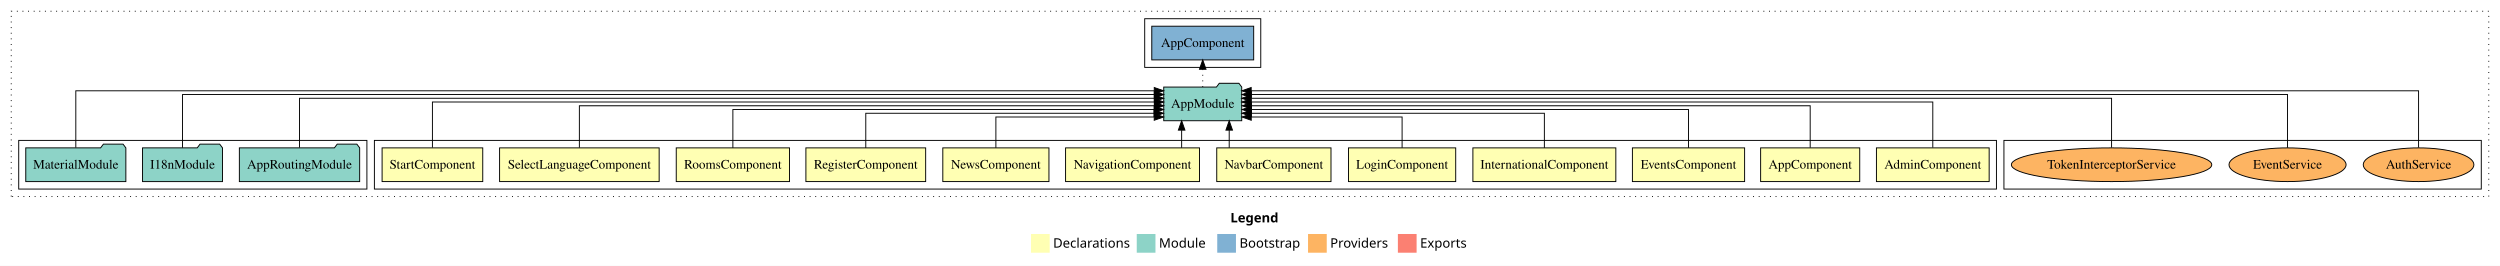
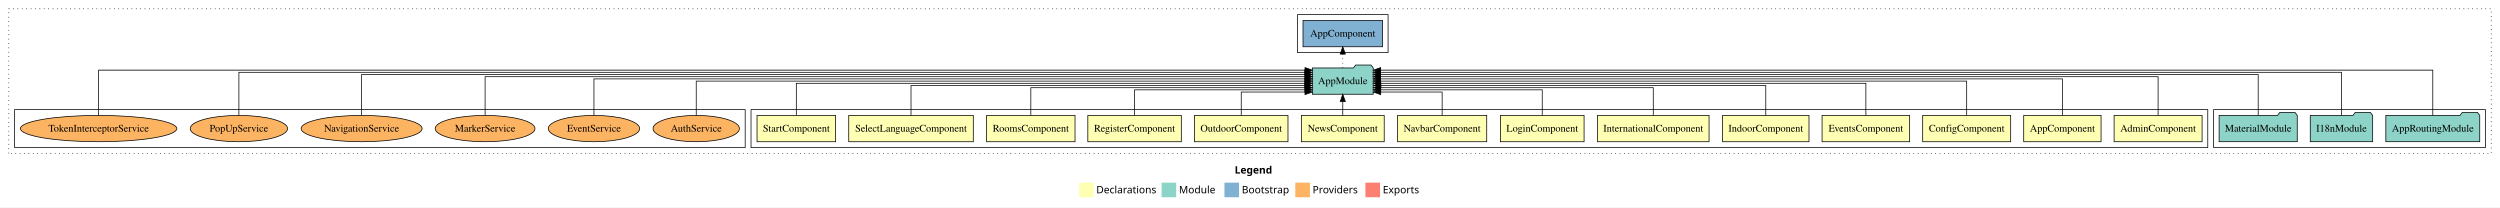
- <svg xmlns="http://www.w3.org/2000/svg" width="2671pt" height="284pt" viewBox="0.00 0.00 2671.00 284.00">
+ <svg xmlns="http://www.w3.org/2000/svg" width="3422pt" height="284pt" viewBox="0.00 0.00 3422.00 284.00">
  <g id="graph0" class="graph" transform="scale(1 1) rotate(0) translate(4 280)">
-     <polygon fill="white" stroke="transparent" points="-4,4 -4,-280 2667,-280 2667,4 -4,4" />
-     <text text-anchor="start" x="1310.51" y="-42.4" font-family="sans-serif" font-weight="bold" font-size="14.00">Legend</text>
-     <polygon fill="#ffffb3" stroke="transparent" points="1097.5,-10 1097.5,-30 1117.5,-30 1117.5,-10 1097.5,-10" />
-     <text text-anchor="start" x="1121.13" y="-15.4" font-family="sans-serif" font-size="14.00">  Declarations</text>
-     <polygon fill="#8dd3c7" stroke="transparent" points="1210.5,-10 1210.5,-30 1230.5,-30 1230.5,-10 1210.5,-10" />
-     <text text-anchor="start" x="1234.23" y="-15.4" font-family="sans-serif" font-size="14.00">  Module</text>
-     <polygon fill="#80b1d3" stroke="transparent" points="1296.5,-10 1296.5,-30 1316.5,-30 1316.5,-10 1296.5,-10" />
-     <text text-anchor="start" x="1320.28" y="-15.4" font-family="sans-serif" font-size="14.00">  Bootstrap</text>
-     <polygon fill="#fdb462" stroke="transparent" points="1393.5,-10 1393.5,-30 1413.5,-30 1413.5,-10 1393.5,-10" />
-     <text text-anchor="start" x="1417.17" y="-15.4" font-family="sans-serif" font-size="14.00">  Providers</text>
-     <polygon fill="#fb8072" stroke="transparent" points="1489.5,-10 1489.5,-30 1509.5,-30 1509.5,-10 1489.5,-10" />
-     <text text-anchor="start" x="1513.23" y="-15.4" font-family="sans-serif" font-size="14.00">  Exports</text>
+     <polygon fill="white" stroke="transparent" points="-4,4 -4,-280 3418,-280 3418,4 -4,4" />
+     <text text-anchor="start" x="1686.01" y="-42.4" font-family="sans-serif" font-weight="bold" font-size="14.00">Legend</text>
+     <polygon fill="#ffffb3" stroke="transparent" points="1473,-10 1473,-30 1493,-30 1493,-10 1473,-10" />
+     <text text-anchor="start" x="1496.63" y="-15.4" font-family="sans-serif" font-size="14.00">  Declarations</text>
+     <polygon fill="#8dd3c7" stroke="transparent" points="1586,-10 1586,-30 1606,-30 1606,-10 1586,-10" />
+     <text text-anchor="start" x="1609.73" y="-15.4" font-family="sans-serif" font-size="14.00">  Module</text>
+     <polygon fill="#80b1d3" stroke="transparent" points="1672,-10 1672,-30 1692,-30 1692,-10 1672,-10" />
+     <text text-anchor="start" x="1695.78" y="-15.4" font-family="sans-serif" font-size="14.00">  Bootstrap</text>
+     <polygon fill="#fdb462" stroke="transparent" points="1769,-10 1769,-30 1789,-30 1789,-10 1769,-10" />
+     <text text-anchor="start" x="1792.67" y="-15.4" font-family="sans-serif" font-size="14.00">  Providers</text>
+     <polygon fill="#fb8072" stroke="transparent" points="1865,-10 1865,-30 1885,-30 1885,-10 1865,-10" />
+     <text text-anchor="start" x="1888.73" y="-15.4" font-family="sans-serif" font-size="14.00">  Exports</text>
    <g id="clust1" class="cluster">
-       <polygon fill="none" stroke="black" stroke-dasharray="1,5" points="8,-70 8,-268 2655,-268 2655,-70 8,-70" />
+       <polygon fill="none" stroke="black" stroke-dasharray="1,5" points="8,-70 8,-268 3406,-268 3406,-70 8,-70" />
+     </g>
+     <g id="clust19" class="cluster">
+       <polygon fill="none" stroke="black" points="1772,-208 1772,-260 1896,-260 1896,-208 1772,-208" />
    </g>
    <g id="clust17" class="cluster">
-       <polygon fill="none" stroke="black" points="1219,-208 1219,-260 1343,-260 1343,-208 1219,-208" />
-     </g>
-     <g id="clust18" class="cluster">
-       <polygon fill="none" stroke="black" points="2137,-78 2137,-130 2647,-130 2647,-78 2137,-78" />
+       <polygon fill="none" stroke="black" points="3026,-78 3026,-130 3398,-130 3398,-78 3026,-78" />
    </g>
    <g id="clust2" class="cluster">
-       <polygon fill="none" stroke="black" points="396,-78 396,-130 2129,-130 2129,-78 396,-78" />
-     </g>
-     <g id="clust15" class="cluster">
-       <polygon fill="none" stroke="black" points="16,-78 16,-130 388,-130 388,-78 16,-78" />
+       <polygon fill="none" stroke="black" points="1024,-78 1024,-130 3018,-130 3018,-78 1024,-78" />
+     </g>
+     <g id="clust20" class="cluster">
+       <polygon fill="none" stroke="black" points="16,-78 16,-130 1016,-130 1016,-78 16,-78" />
    </g>
    <g id="node1" class="node">
-       <polygon fill="#ffffb3" stroke="black" points="2121.22,-122 2000.78,-122 2000.78,-86 2121.22,-86 2121.22,-122" />
-       <text text-anchor="middle" x="2061" y="-99.8" font-family="Times,serif" font-size="14.00">AdminComponent</text>
+       <polygon fill="#ffffb3" stroke="black" points="3010.22,-122 2889.78,-122 2889.78,-86 3010.22,-86 3010.22,-122" />
+       <text text-anchor="middle" x="2950" y="-99.8" font-family="Times,serif" font-size="14.00">AdminComponent</text>
+     </g>
+     <g id="node15" class="node">
+       <polygon fill="#8dd3c7" stroke="black" points="1875.66,-187 1872.66,-191 1851.66,-191 1848.66,-187 1792.34,-187 1792.34,-151 1875.66,-151 1875.66,-187" />
+       <text text-anchor="middle" x="1834" y="-164.8" font-family="Times,serif" font-size="14.00">AppModule</text>
+     </g>
+     <g id="edge1" class="edge">
+       <path fill="none" stroke="black" d="M2950,-122.28C2950,-143.32 2950,-175 2950,-175 2950,-175 1885.71,-175 1885.71,-175" />
+       <polygon fill="black" stroke="black" points="1885.71,-171.5 1875.71,-175 1885.71,-178.5 1885.71,-171.5" />
+     </g>
+     <g id="node2" class="node">
+       <polygon fill="#ffffb3" stroke="black" points="2871.94,-122 2766.06,-122 2766.06,-86 2871.94,-86 2871.94,-122" />
+       <text text-anchor="middle" x="2819" y="-99.8" font-family="Times,serif" font-size="14.00">AppComponent</text>
+     </g>
+     <g id="edge2" class="edge">
+       <path fill="none" stroke="black" d="M2819,-122.22C2819,-142.37 2819,-172 2819,-172 2819,-172 1885.7,-172 1885.7,-172" />
+       <polygon fill="black" stroke="black" points="1885.7,-168.5 1875.7,-172 1885.7,-175.5 1885.7,-168.5" />
+     </g>
+     <g id="node3" class="node">
+       <polygon fill="#ffffb3" stroke="black" points="2748.22,-122 2627.78,-122 2627.78,-86 2748.22,-86 2748.22,-122" />
+       <text text-anchor="middle" x="2688" y="-99.8" font-family="Times,serif" font-size="14.00">ConfigComponent</text>
+     </g>
+     <g id="edge3" class="edge">
+       <path fill="none" stroke="black" d="M2688,-122.11C2688,-141.34 2688,-169 2688,-169 2688,-169 1885.77,-169 1885.77,-169" />
+       <polygon fill="black" stroke="black" points="1885.77,-165.5 1875.77,-169 1885.77,-172.5 1885.77,-165.5" />
+     </g>
+     <g id="node4" class="node">
+       <polygon fill="#ffffb3" stroke="black" points="2609.94,-122 2490.06,-122 2490.06,-86 2609.94,-86 2609.94,-122" />
+       <text text-anchor="middle" x="2550" y="-99.8" font-family="Times,serif" font-size="14.00">EventsComponent</text>
+     </g>
+     <g id="edge4" class="edge">
+       <path fill="none" stroke="black" d="M2550,-122.27C2550,-140.56 2550,-166 2550,-166 2550,-166 1885.85,-166 1885.85,-166" />
+       <polygon fill="black" stroke="black" points="1885.85,-162.5 1875.85,-166 1885.85,-169.5 1885.85,-162.5" />
+     </g>
+     <g id="node5" class="node">
+       <polygon fill="#ffffb3" stroke="black" points="2472.15,-122 2353.85,-122 2353.85,-86 2472.15,-86 2472.15,-122" />
+       <text text-anchor="middle" x="2413" y="-99.8" font-family="Times,serif" font-size="14.00">IndoorComponent</text>
+     </g>
+     <g id="edge5" class="edge">
+       <path fill="none" stroke="black" d="M2413,-122.02C2413,-139.37 2413,-163 2413,-163 2413,-163 1886.11,-163 1886.11,-163" />
+       <polygon fill="black" stroke="black" points="1886.11,-159.5 1876.11,-163 1886.11,-166.5 1886.11,-159.5" />
+     </g>
+     <g id="node6" class="node">
+       <polygon fill="#ffffb3" stroke="black" points="2335.36,-122 2182.64,-122 2182.64,-86 2335.36,-86 2335.36,-122" />
+       <text text-anchor="middle" x="2259" y="-99.8" font-family="Times,serif" font-size="14.00">InternationalComponent</text>
+     </g>
+     <g id="edge6" class="edge">
+       <path fill="none" stroke="black" d="M2259,-122.03C2259,-138.4 2259,-160 2259,-160 2259,-160 1885.91,-160 1885.91,-160" />
+       <polygon fill="black" stroke="black" points="1885.91,-156.5 1875.91,-160 1885.91,-163.5 1885.91,-156.5" />
+     </g>
+     <g id="node7" class="node">
+       <polygon fill="#ffffb3" stroke="black" points="2164.28,-122 2049.72,-122 2049.72,-86 2164.28,-86 2164.28,-122" />
+       <text text-anchor="middle" x="2107" y="-99.8" font-family="Times,serif" font-size="14.00">LoginComponent</text>
+     </g>
+     <g id="edge7" class="edge">
+       <path fill="none" stroke="black" d="M2107,-122.24C2107,-137.57 2107,-157 2107,-157 2107,-157 1885.76,-157 1885.76,-157" />
+       <polygon fill="black" stroke="black" points="1885.76,-153.5 1875.76,-157 1885.76,-160.5 1885.76,-153.5" />
+     </g>
+     <g id="node8" class="node">
+       <polygon fill="#ffffb3" stroke="black" points="2031.03,-122 1908.97,-122 1908.97,-86 2031.03,-86 2031.03,-122" />
+       <text text-anchor="middle" x="1970" y="-99.8" font-family="Times,serif" font-size="14.00">NavbarComponent</text>
+     </g>
+     <g id="edge8" class="edge">
+       <path fill="none" stroke="black" d="M1970,-122.05C1970,-136.37 1970,-154 1970,-154 1970,-154 1885.91,-154 1885.91,-154" />
+       <polygon fill="black" stroke="black" points="1885.91,-150.5 1875.91,-154 1885.91,-157.5 1885.91,-150.5" />
+     </g>
+     <g id="node9" class="node">
+       <polygon fill="#ffffb3" stroke="black" points="1890.7,-122 1777.3,-122 1777.3,-86 1890.7,-86 1890.7,-122" />
+       <text text-anchor="middle" x="1834" y="-99.8" font-family="Times,serif" font-size="14.00">NewsComponent</text>
+     </g>
+     <g id="edge9" class="edge">
+       <path fill="none" stroke="black" d="M1834,-122.11C1834,-122.11 1834,-140.99 1834,-140.99" />
+       <polygon fill="black" stroke="black" points="1830.5,-140.99 1834,-150.99 1837.5,-140.99 1830.5,-140.99" />
+     </g>
+     <g id="node10" class="node">
+       <polygon fill="#ffffb3" stroke="black" points="1758.99,-122 1631.01,-122 1631.01,-86 1758.99,-86 1758.99,-122" />
+       <text text-anchor="middle" x="1695" y="-99.8" font-family="Times,serif" font-size="14.00">OutdoorComponent</text>
+     </g>
+     <g id="edge10" class="edge">
+       <path fill="none" stroke="black" d="M1695,-122.05C1695,-136.37 1695,-154 1695,-154 1695,-154 1782.3,-154 1782.3,-154" />
+       <polygon fill="black" stroke="black" points="1782.3,-157.5 1792.3,-154 1782.3,-150.5 1782.3,-157.5" />
+     </g>
+     <g id="node11" class="node">
+       <polygon fill="#ffffb3" stroke="black" points="1612.98,-122 1485.02,-122 1485.02,-86 1612.98,-86 1612.98,-122" />
+       <text text-anchor="middle" x="1549" y="-99.8" font-family="Times,serif" font-size="14.00">RegisterComponent</text>
+     </g>
+     <g id="edge11" class="edge">
+       <path fill="none" stroke="black" d="M1549,-122.24C1549,-137.57 1549,-157 1549,-157 1549,-157 1782.25,-157 1782.25,-157" />
+       <polygon fill="black" stroke="black" points="1782.25,-160.5 1792.25,-157 1782.25,-153.5 1782.25,-160.5" />
+     </g>
+     <g id="node12" class="node">
+       <polygon fill="#ffffb3" stroke="black" points="1467.5,-122 1346.5,-122 1346.5,-86 1467.5,-86 1467.5,-122" />
+       <text text-anchor="middle" x="1407" y="-99.8" font-family="Times,serif" font-size="14.00">RoomsComponent</text>
+     </g>
+     <g id="edge12" class="edge">
+       <path fill="none" stroke="black" d="M1407,-122.03C1407,-138.4 1407,-160 1407,-160 1407,-160 1782.28,-160 1782.28,-160" />
+       <polygon fill="black" stroke="black" points="1782.28,-163.5 1792.28,-160 1782.28,-156.5 1782.28,-163.5" />
    </g>
    <g id="node13" class="node">
-       <polygon fill="#8dd3c7" stroke="black" points="1322.66,-187 1319.66,-191 1298.66,-191 1295.66,-187 1239.34,-187 1239.34,-151 1322.66,-151 1322.66,-187" />
-       <text text-anchor="middle" x="1281" y="-164.8" font-family="Times,serif" font-size="14.00">AppModule</text>
-     </g>
-     <g id="edge1" class="edge">
-       <path fill="none" stroke="black" d="M2061,-122.31C2061,-142.15 2061,-171 2061,-171 2061,-171 1332.66,-171 1332.66,-171" />
-       <polygon fill="black" stroke="black" points="1332.66,-167.5 1322.66,-171 1332.66,-174.5 1332.66,-167.5" />
-     </g>
-     <g id="node2" class="node">
-       <polygon fill="#ffffb3" stroke="black" points="1982.94,-122 1877.06,-122 1877.06,-86 1982.94,-86 1982.94,-122" />
-       <text text-anchor="middle" x="1930" y="-99.8" font-family="Times,serif" font-size="14.00">AppComponent</text>
-     </g>
-     <g id="edge2" class="edge">
-       <path fill="none" stroke="black" d="M1930,-122.22C1930,-140.83 1930,-167 1930,-167 1930,-167 1333.08,-167 1333.08,-167" />
-       <polygon fill="black" stroke="black" points="1333.08,-163.5 1323.08,-167 1333.08,-170.5 1333.08,-163.5" />
-     </g>
-     <g id="node3" class="node">
-       <polygon fill="#ffffb3" stroke="black" points="1859.94,-122 1740.06,-122 1740.06,-86 1859.94,-86 1859.94,-122" />
-       <text text-anchor="middle" x="1800" y="-99.8" font-family="Times,serif" font-size="14.00">EventsComponent</text>
-     </g>
-     <g id="edge3" class="edge">
-       <path fill="none" stroke="black" d="M1800,-122.02C1800,-139.37 1800,-163 1800,-163 1800,-163 1333.03,-163 1333.03,-163" />
-       <polygon fill="black" stroke="black" points="1333.03,-159.5 1323.03,-163 1333.03,-166.5 1333.03,-159.5" />
-     </g>
-     <g id="node4" class="node">
-       <polygon fill="#ffffb3" stroke="black" points="1722.36,-122 1569.64,-122 1569.64,-86 1722.36,-86 1722.36,-122" />
-       <text text-anchor="middle" x="1646" y="-99.8" font-family="Times,serif" font-size="14.00">InternationalComponent</text>
-     </g>
-     <g id="edge4" class="edge">
-       <path fill="none" stroke="black" d="M1646,-122.01C1646,-138.05 1646,-159 1646,-159 1646,-159 1332.87,-159 1332.87,-159" />
-       <polygon fill="black" stroke="black" points="1332.87,-155.5 1322.87,-159 1332.87,-162.5 1332.87,-155.5" />
-     </g>
-     <g id="node5" class="node">
-       <polygon fill="#ffffb3" stroke="black" points="1551.28,-122 1436.72,-122 1436.72,-86 1551.28,-86 1551.28,-122" />
-       <text text-anchor="middle" x="1494" y="-99.8" font-family="Times,serif" font-size="14.00">LoginComponent</text>
-     </g>
-     <g id="edge5" class="edge">
-       <path fill="none" stroke="black" d="M1494,-122.12C1494,-136.78 1494,-155 1494,-155 1494,-155 1332.83,-155 1332.83,-155" />
-       <polygon fill="black" stroke="black" points="1332.83,-151.5 1322.83,-155 1332.83,-158.5 1332.83,-151.5" />
-     </g>
-     <g id="node6" class="node">
-       <polygon fill="#ffffb3" stroke="black" points="1418.03,-122 1295.97,-122 1295.97,-86 1418.03,-86 1418.03,-122" />
-       <text text-anchor="middle" x="1357" y="-99.8" font-family="Times,serif" font-size="14.00">NavbarComponent</text>
-     </g>
-     <g id="edge6" class="edge">
-       <path fill="none" stroke="black" d="M1309.28,-122.11C1309.28,-122.11 1309.28,-140.99 1309.28,-140.99" />
-       <polygon fill="black" stroke="black" points="1305.78,-140.99 1309.28,-150.99 1312.78,-140.99 1305.78,-140.99" />
-     </g>
-     <g id="node7" class="node">
-       <polygon fill="#ffffb3" stroke="black" points="1277.54,-122 1134.46,-122 1134.46,-86 1277.54,-86 1277.54,-122" />
-       <text text-anchor="middle" x="1206" y="-99.8" font-family="Times,serif" font-size="14.00">NavigationComponent</text>
-     </g>
-     <g id="edge7" class="edge">
-       <path fill="none" stroke="black" d="M1258.47,-122.11C1258.47,-122.11 1258.47,-140.99 1258.47,-140.99" />
-       <polygon fill="black" stroke="black" points="1254.97,-140.99 1258.47,-150.99 1261.97,-140.99 1254.97,-140.99" />
-     </g>
-     <g id="node8" class="node">
-       <polygon fill="#ffffb3" stroke="black" points="1116.7,-122 1003.3,-122 1003.3,-86 1116.7,-86 1116.7,-122" />
-       <text text-anchor="middle" x="1060" y="-99.8" font-family="Times,serif" font-size="14.00">NewsComponent</text>
-     </g>
-     <g id="edge8" class="edge">
-       <path fill="none" stroke="black" d="M1060,-122.12C1060,-136.78 1060,-155 1060,-155 1060,-155 1229.17,-155 1229.17,-155" />
-       <polygon fill="black" stroke="black" points="1229.17,-158.5 1239.17,-155 1229.17,-151.5 1229.17,-158.5" />
-     </g>
-     <g id="node9" class="node">
-       <polygon fill="#ffffb3" stroke="black" points="984.98,-122 857.02,-122 857.02,-86 984.98,-86 984.98,-122" />
-       <text text-anchor="middle" x="921" y="-99.8" font-family="Times,serif" font-size="14.00">RegisterComponent</text>
-     </g>
-     <g id="edge9" class="edge">
-       <path fill="none" stroke="black" d="M921,-122.01C921,-138.05 921,-159 921,-159 921,-159 1229,-159 1229,-159" />
-       <polygon fill="black" stroke="black" points="1229,-162.5 1239,-159 1229,-155.5 1229,-162.5" />
-     </g>
-     <g id="node10" class="node">
-       <polygon fill="#ffffb3" stroke="black" points="839.5,-122 718.5,-122 718.5,-86 839.5,-86 839.5,-122" />
-       <text text-anchor="middle" x="779" y="-99.8" font-family="Times,serif" font-size="14.00">RoomsComponent</text>
-     </g>
-     <g id="edge10" class="edge">
-       <path fill="none" stroke="black" d="M779,-122.02C779,-139.37 779,-163 779,-163 779,-163 1229.06,-163 1229.06,-163" />
-       <polygon fill="black" stroke="black" points="1229.06,-166.5 1239.06,-163 1229.06,-159.5 1229.06,-166.5" />
-     </g>
-     <g id="node11" class="node">
-       <polygon fill="#ffffb3" stroke="black" points="700.24,-122 529.76,-122 529.76,-86 700.24,-86 700.24,-122" />
-       <text text-anchor="middle" x="615" y="-99.8" font-family="Times,serif" font-size="14.00">SelectLanguageComponent</text>
-     </g>
-     <g id="edge11" class="edge">
-       <path fill="none" stroke="black" d="M615,-122.22C615,-140.83 615,-167 615,-167 615,-167 1229.34,-167 1229.34,-167" />
-       <polygon fill="black" stroke="black" points="1229.34,-170.5 1239.34,-167 1229.34,-163.5 1229.34,-170.5" />
-     </g>
-     <g id="node12" class="node">
-       <polygon fill="#ffffb3" stroke="black" points="511.77,-122 404.23,-122 404.23,-86 511.77,-86 511.77,-122" />
-       <text text-anchor="middle" x="458" y="-99.8" font-family="Times,serif" font-size="14.00">StartComponent</text>
-     </g>
-     <g id="edge12" class="edge">
-       <path fill="none" stroke="black" d="M458,-122.31C458,-142.15 458,-171 458,-171 458,-171 1229.34,-171 1229.34,-171" />
-       <polygon fill="black" stroke="black" points="1229.34,-174.5 1239.34,-171 1229.34,-167.5 1229.34,-174.5" />
+       <polygon fill="#ffffb3" stroke="black" points="1328.24,-122 1157.76,-122 1157.76,-86 1328.24,-86 1328.24,-122" />
+       <text text-anchor="middle" x="1243" y="-99.8" font-family="Times,serif" font-size="14.00">SelectLanguageComponent</text>
+     </g>
+     <g id="edge13" class="edge">
+       <path fill="none" stroke="black" d="M1243,-122.02C1243,-139.37 1243,-163 1243,-163 1243,-163 1781.97,-163 1781.97,-163" />
+       <polygon fill="black" stroke="black" points="1781.97,-166.5 1791.97,-163 1781.97,-159.5 1781.97,-166.5" />
+     </g>
+     <g id="node14" class="node">
+       <polygon fill="#ffffb3" stroke="black" points="1139.77,-122 1032.23,-122 1032.23,-86 1139.77,-86 1139.77,-122" />
+       <text text-anchor="middle" x="1086" y="-99.8" font-family="Times,serif" font-size="14.00">StartComponent</text>
+     </g>
+     <g id="edge14" class="edge">
+       <path fill="none" stroke="black" d="M1086,-122.27C1086,-140.56 1086,-166 1086,-166 1086,-166 1782.18,-166 1782.18,-166" />
+       <polygon fill="black" stroke="black" points="1782.18,-169.5 1792.18,-166 1782.18,-162.5 1782.18,-169.5" />
+     </g>
+     <g id="node19" class="node">
+       <polygon fill="#80b1d3" stroke="black" points="1888.44,-252 1779.56,-252 1779.56,-216 1888.44,-216 1888.44,-252" />
+       <text text-anchor="middle" x="1834" y="-229.8" font-family="Times,serif" font-size="14.00">AppComponent </text>
+     </g>
+     <g id="edge18" class="edge">
+       <path fill="none" stroke="black" stroke-dasharray="1,5" d="M1834,-187.11C1834,-187.11 1834,-205.99 1834,-205.99" />
+       <polygon fill="black" stroke="black" points="1830.5,-205.99 1834,-215.99 1837.5,-205.99 1830.5,-205.99" />
+     </g>
+     <g id="node16" class="node">
+       <polygon fill="#8dd3c7" stroke="black" points="3390.27,-122 3387.27,-126 3366.27,-126 3363.27,-122 3261.73,-122 3261.73,-86 3390.27,-86 3390.27,-122" />
+       <text text-anchor="middle" x="3326" y="-99.8" font-family="Times,serif" font-size="14.00">AppRoutingModule</text>
+     </g>
+     <g id="edge15" class="edge">
+       <path fill="none" stroke="black" d="M3326,-122.15C3326,-145.76 3326,-184 3326,-184 3326,-184 1885.85,-184 1885.85,-184" />
+       <polygon fill="black" stroke="black" points="1885.85,-180.5 1875.85,-184 1885.85,-187.5 1885.85,-180.5" />
    </g>
    <g id="node17" class="node">
-       <polygon fill="#80b1d3" stroke="black" points="1335.44,-252 1226.56,-252 1226.56,-216 1335.44,-216 1335.44,-252" />
-       <text text-anchor="middle" x="1281" y="-229.8" font-family="Times,serif" font-size="14.00">AppComponent </text>
+       <polygon fill="#8dd3c7" stroke="black" points="3243.71,-122 3240.71,-126 3219.71,-126 3216.71,-122 3158.29,-122 3158.29,-86 3243.71,-86 3243.71,-122" />
+       <text text-anchor="middle" x="3201" y="-99.8" font-family="Times,serif" font-size="14.00">I18nModule</text>
    </g>
    <g id="edge16" class="edge">
-       <path fill="none" stroke="black" stroke-dasharray="1,5" d="M1281,-187.11C1281,-187.11 1281,-205.99 1281,-205.99" />
-       <polygon fill="black" stroke="black" points="1277.5,-205.99 1281,-215.99 1284.5,-205.99 1277.5,-205.99" />
-     </g>
-     <g id="node14" class="node">
-       <polygon fill="#8dd3c7" stroke="black" points="380.27,-122 377.27,-126 356.27,-126 353.27,-122 251.73,-122 251.73,-86 380.27,-86 380.27,-122" />
-       <text text-anchor="middle" x="316" y="-99.8" font-family="Times,serif" font-size="14.00">AppRoutingModule</text>
-     </g>
-     <g id="edge13" class="edge">
-       <path fill="none" stroke="black" d="M316,-122.28C316,-143.32 316,-175 316,-175 316,-175 1229.23,-175 1229.23,-175" />
-       <polygon fill="black" stroke="black" points="1229.23,-178.5 1239.23,-175 1229.23,-171.5 1229.23,-178.5" />
-     </g>
-     <g id="node15" class="node">
-       <polygon fill="#8dd3c7" stroke="black" points="233.71,-122 230.71,-126 209.71,-126 206.71,-122 148.29,-122 148.29,-86 233.71,-86 233.71,-122" />
-       <text text-anchor="middle" x="191" y="-99.8" font-family="Times,serif" font-size="14.00">I18nModule</text>
-     </g>
-     <g id="edge14" class="edge">
-       <path fill="none" stroke="black" d="M191,-122.16C191,-144.35 191,-179 191,-179 191,-179 1229.27,-179 1229.27,-179" />
-       <polygon fill="black" stroke="black" points="1229.27,-182.5 1239.27,-179 1229.27,-175.5 1229.27,-182.5" />
-     </g>
-     <g id="node16" class="node">
-       <polygon fill="#8dd3c7" stroke="black" points="130.47,-122 127.47,-126 106.47,-126 103.47,-122 23.53,-122 23.53,-86 130.47,-86 130.47,-122" />
-       <text text-anchor="middle" x="77" y="-99.8" font-family="Times,serif" font-size="14.00">MaterialModule</text>
-     </g>
-     <g id="edge15" class="edge">
-       <path fill="none" stroke="black" d="M77,-122.32C77,-145.66 77,-183 77,-183 77,-183 1229.21,-183 1229.21,-183" />
-       <polygon fill="black" stroke="black" points="1229.21,-186.5 1239.21,-183 1229.21,-179.5 1229.21,-186.5" />
+       <path fill="none" stroke="black" d="M3201,-122.25C3201,-145.02 3201,-181 3201,-181 3201,-181 1885.66,-181 1885.66,-181" />
+       <polygon fill="black" stroke="black" points="1885.66,-177.5 1875.66,-181 1885.66,-184.5 1885.66,-177.5" />
    </g>
    <g id="node18" class="node">
-       <ellipse fill="#fdb462" stroke="black" cx="2580" cy="-104" rx="59.11" ry="18" />
-       <text text-anchor="middle" x="2580" y="-99.8" font-family="Times,serif" font-size="14.00">AuthService</text>
+       <polygon fill="#8dd3c7" stroke="black" points="3140.47,-122 3137.47,-126 3116.47,-126 3113.47,-122 3033.53,-122 3033.53,-86 3140.47,-86 3140.47,-122" />
+       <text text-anchor="middle" x="3087" y="-99.8" font-family="Times,serif" font-size="14.00">MaterialModule</text>
    </g>
    <g id="edge17" class="edge">
-       <path fill="none" stroke="black" d="M2580,-122.32C2580,-145.66 2580,-183 2580,-183 2580,-183 1332.75,-183 1332.75,-183" />
-       <polygon fill="black" stroke="black" points="1332.75,-179.5 1322.75,-183 1332.75,-186.5 1332.75,-179.5" />
-     </g>
-     <g id="node19" class="node">
-       <ellipse fill="#fdb462" stroke="black" cx="2440" cy="-104" rx="62.54" ry="18" />
-       <text text-anchor="middle" x="2440" y="-99.8" font-family="Times,serif" font-size="14.00">EventService</text>
-     </g>
-     <g id="edge18" class="edge">
-       <path fill="none" stroke="black" d="M2440,-122.16C2440,-144.35 2440,-179 2440,-179 2440,-179 1332.93,-179 1332.93,-179" />
-       <polygon fill="black" stroke="black" points="1332.93,-175.5 1322.93,-179 1332.93,-182.5 1332.93,-175.5" />
+       <path fill="none" stroke="black" d="M3087,-122.29C3087,-144.21 3087,-178 3087,-178 3087,-178 1885.69,-178 1885.69,-178" />
+       <polygon fill="black" stroke="black" points="1885.69,-174.5 1875.69,-178 1885.69,-181.5 1885.69,-174.5" />
    </g>
    <g id="node20" class="node">
-       <ellipse fill="#fdb462" stroke="black" cx="2252" cy="-104" rx="107.04" ry="18" />
-       <text text-anchor="middle" x="2252" y="-99.8" font-family="Times,serif" font-size="14.00">TokenInterceptorService</text>
+       <ellipse fill="#fdb462" stroke="black" cx="949" cy="-104" rx="59.11" ry="18" />
+       <text text-anchor="middle" x="949" y="-99.8" font-family="Times,serif" font-size="14.00">AuthService</text>
    </g>
    <g id="edge19" class="edge">
-       <path fill="none" stroke="black" d="M2252,-122.28C2252,-143.32 2252,-175 2252,-175 2252,-175 1332.72,-175 1332.72,-175" />
-       <polygon fill="black" stroke="black" points="1332.72,-171.5 1322.72,-175 1332.72,-178.5 1332.72,-171.5" />
+       <path fill="none" stroke="black" d="M949,-122.11C949,-141.34 949,-169 949,-169 949,-169 1782.21,-169 1782.21,-169" />
+       <polygon fill="black" stroke="black" points="1782.21,-172.5 1792.21,-169 1782.21,-165.5 1782.21,-172.5" />
+     </g>
+     <g id="node21" class="node">
+       <ellipse fill="#fdb462" stroke="black" cx="809" cy="-104" rx="62.54" ry="18" />
+       <text text-anchor="middle" x="809" y="-99.8" font-family="Times,serif" font-size="14.00">EventService</text>
+     </g>
+     <g id="edge20" class="edge">
+       <path fill="none" stroke="black" d="M809,-122.22C809,-142.37 809,-172 809,-172 809,-172 1782.23,-172 1782.23,-172" />
+       <polygon fill="black" stroke="black" points="1782.23,-175.5 1792.23,-172 1782.23,-168.5 1782.23,-175.5" />
+     </g>
+     <g id="node22" class="node">
+       <ellipse fill="#fdb462" stroke="black" cx="660" cy="-104" rx="68.32" ry="18" />
+       <text text-anchor="middle" x="660" y="-99.8" font-family="Times,serif" font-size="14.00">MarkerService</text>
+     </g>
+     <g id="edge21" class="edge">
+       <path fill="none" stroke="black" d="M660,-122.28C660,-143.32 660,-175 660,-175 660,-175 1782.22,-175 1782.22,-175" />
+       <polygon fill="black" stroke="black" points="1782.22,-178.5 1792.22,-175 1782.22,-171.5 1782.22,-178.5" />
+     </g>
+     <g id="node23" class="node">
+       <ellipse fill="#fdb462" stroke="black" cx="491" cy="-104" rx="82.8" ry="18" />
+       <text text-anchor="middle" x="491" y="-99.8" font-family="Times,serif" font-size="14.00">NavigationService</text>
+     </g>
+     <g id="edge22" class="edge">
+       <path fill="none" stroke="black" d="M491,-122.29C491,-144.21 491,-178 491,-178 491,-178 1782.33,-178 1782.33,-178" />
+       <polygon fill="black" stroke="black" points="1782.33,-181.5 1792.33,-178 1782.33,-174.5 1782.33,-181.5" />
+     </g>
+     <g id="node24" class="node">
+       <ellipse fill="#fdb462" stroke="black" cx="323" cy="-104" rx="66.63" ry="18" />
+       <text text-anchor="middle" x="323" y="-99.8" font-family="Times,serif" font-size="14.00">PopUpService</text>
+     </g>
+     <g id="edge23" class="edge">
+       <path fill="none" stroke="black" d="M323,-122.25C323,-145.02 323,-181 323,-181 323,-181 1782.01,-181 1782.01,-181" />
+       <polygon fill="black" stroke="black" points="1782.01,-184.5 1792.01,-181 1782.01,-177.5 1782.01,-184.5" />
+     </g>
+     <g id="node25" class="node">
+       <ellipse fill="#fdb462" stroke="black" cx="131" cy="-104" rx="107.04" ry="18" />
+       <text text-anchor="middle" x="131" y="-99.8" font-family="Times,serif" font-size="14.00">TokenInterceptorService</text>
+     </g>
+     <g id="edge24" class="edge">
+       <path fill="none" stroke="black" d="M131,-122.15C131,-145.76 131,-184 131,-184 131,-184 1782.33,-184 1782.33,-184" />
+       <polygon fill="black" stroke="black" points="1782.33,-187.5 1792.33,-184 1782.33,-180.5 1782.33,-187.5" />
    </g>
  </g>
</svg>
